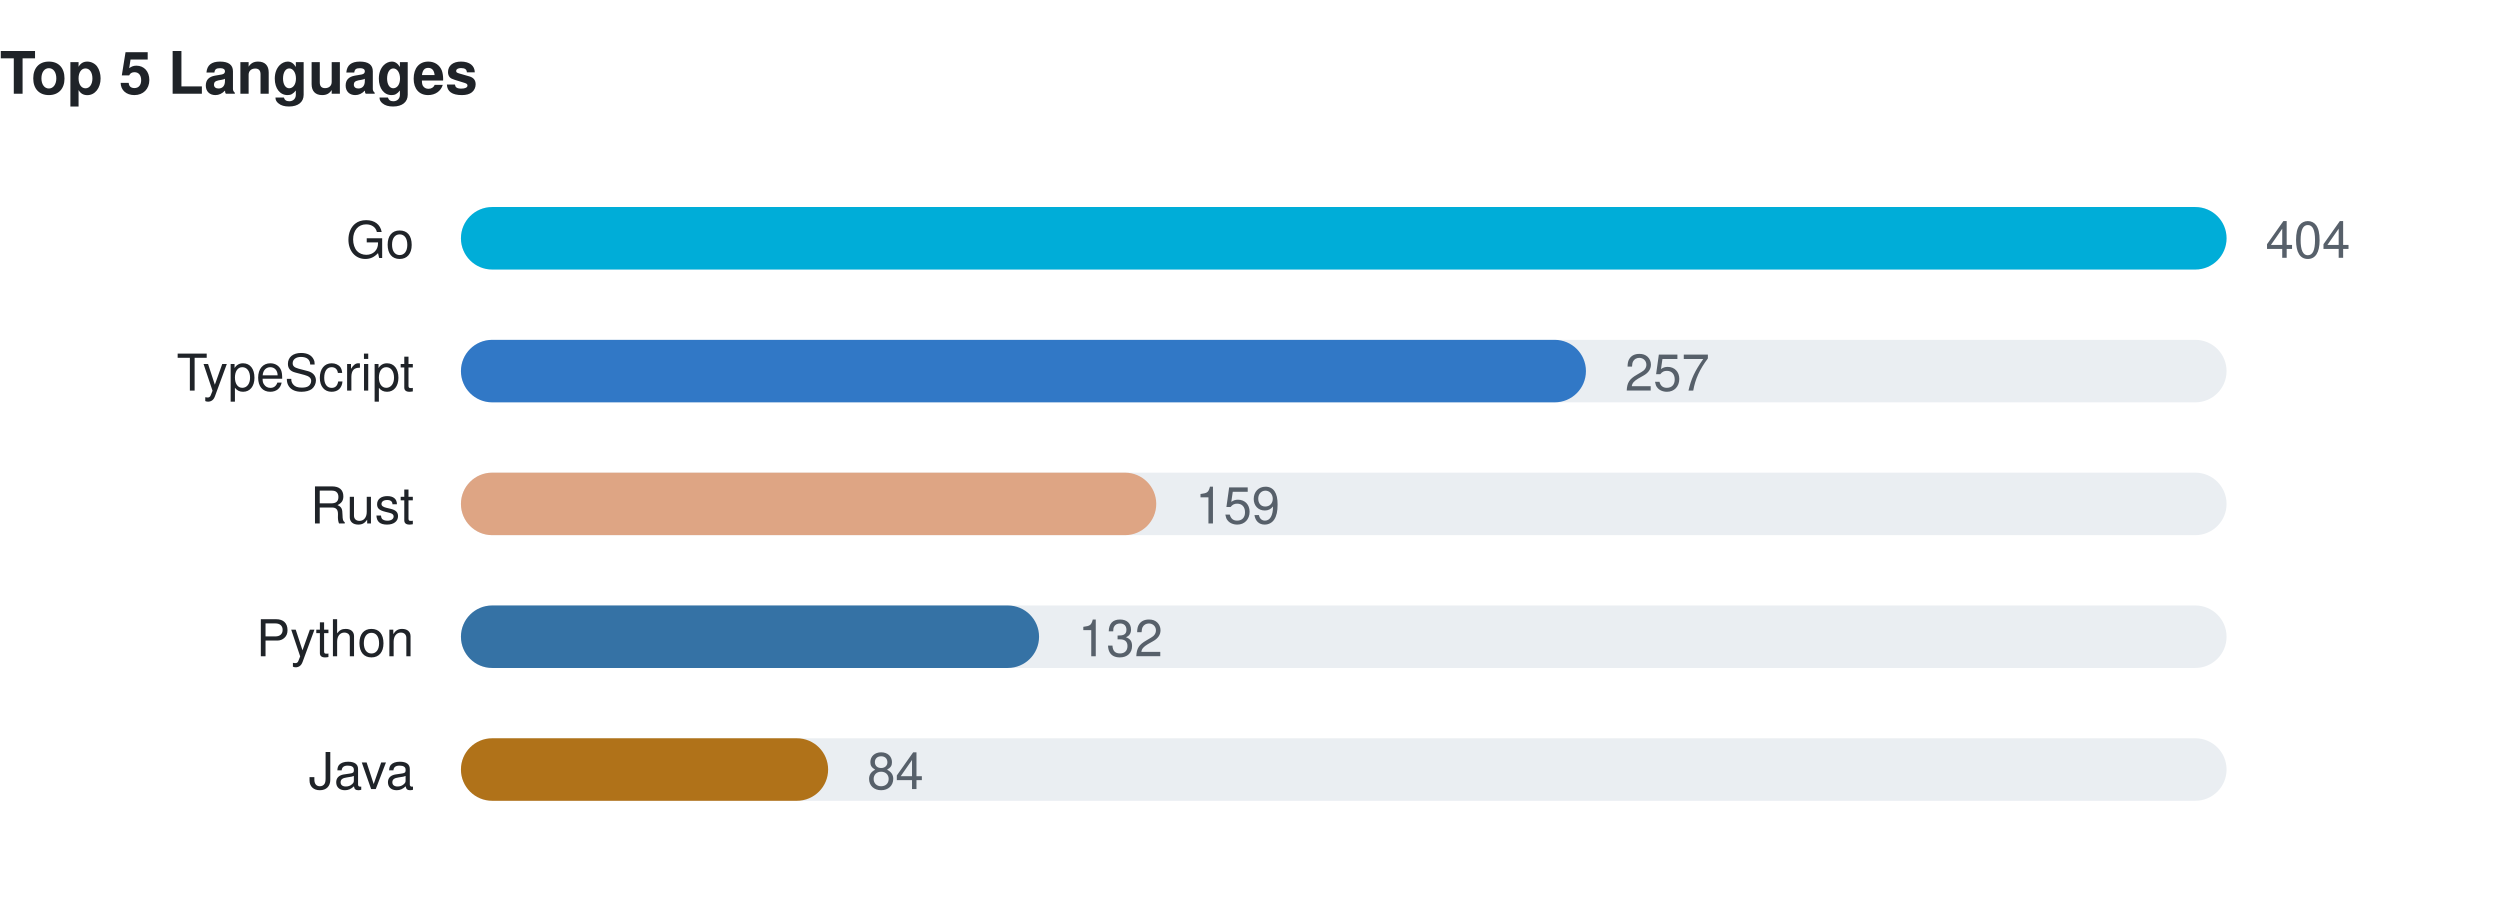
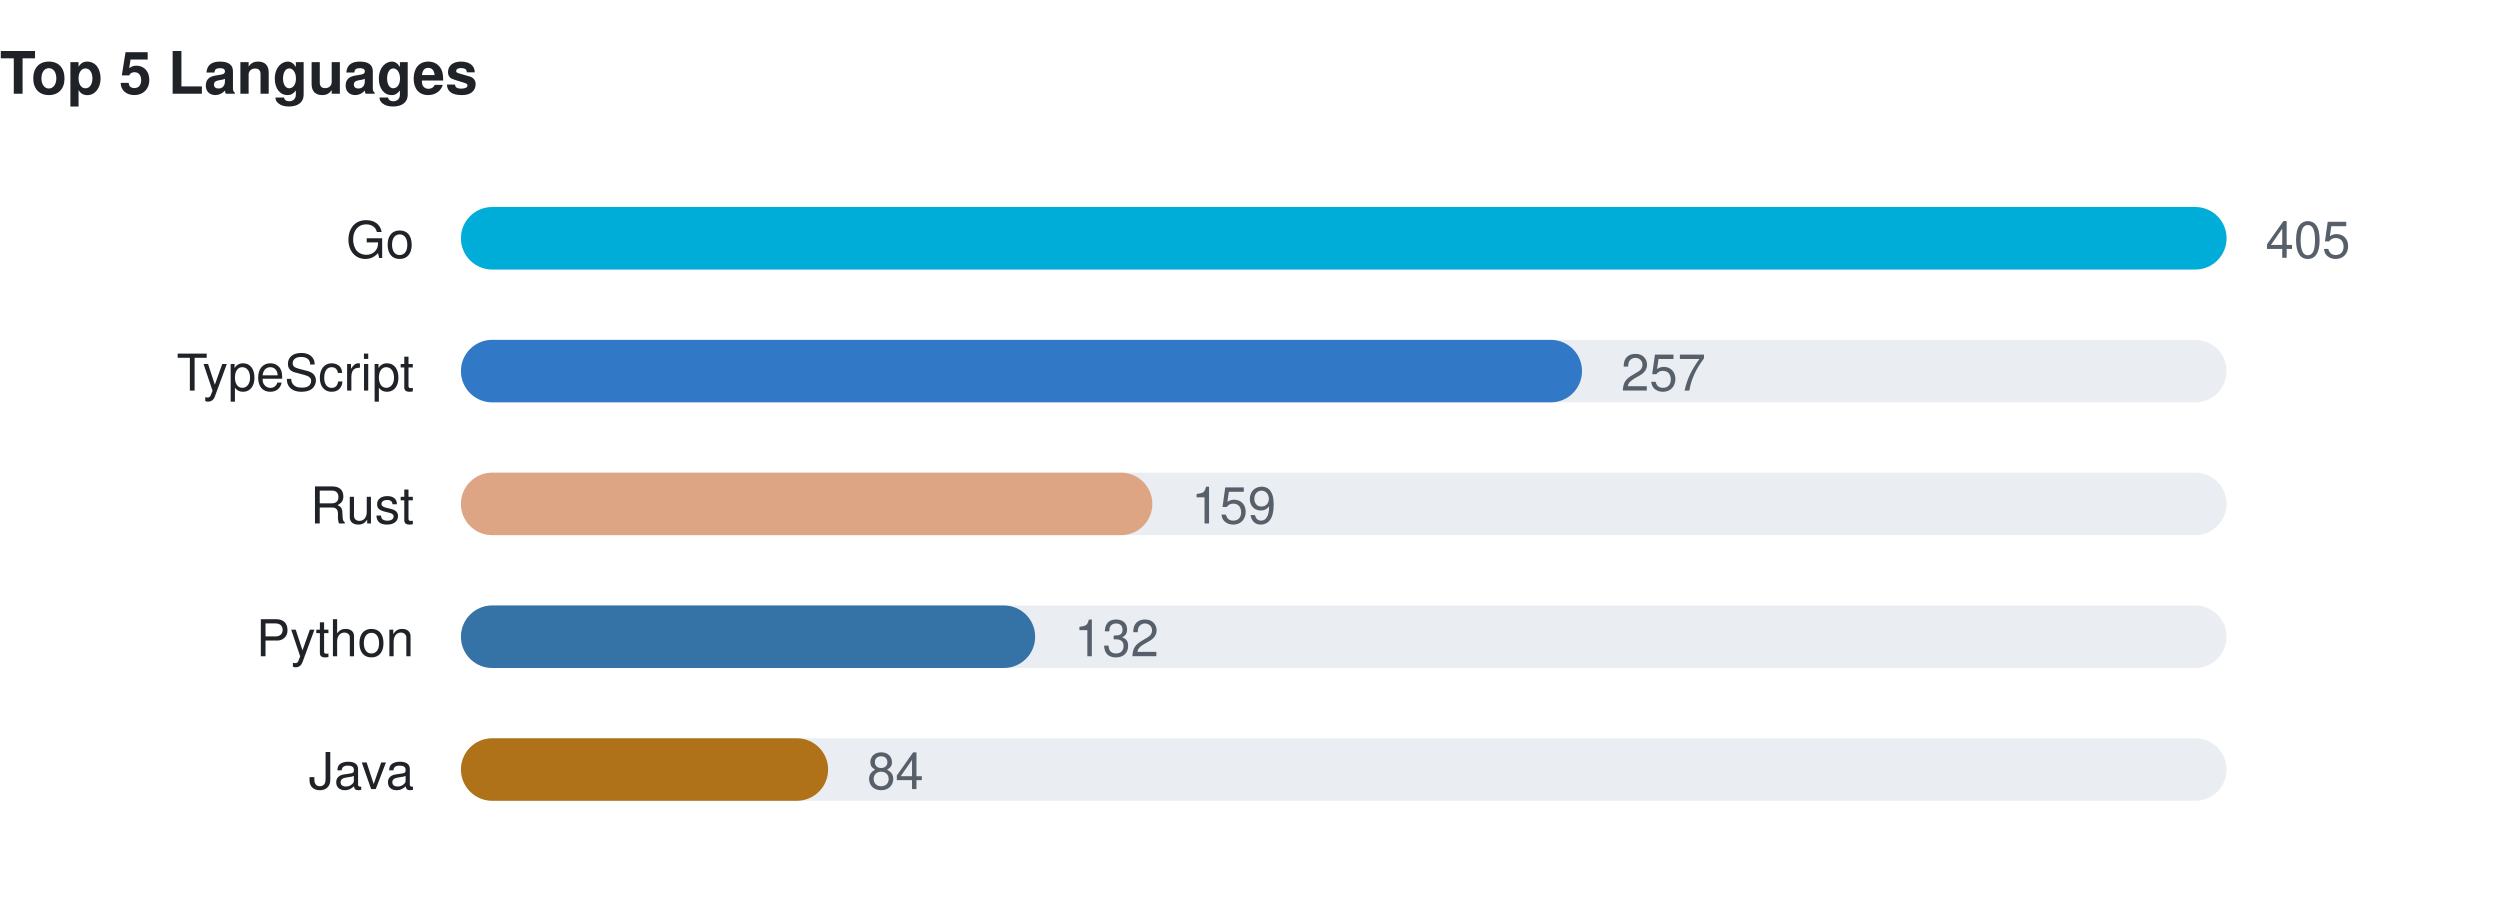
- <svg xmlns="http://www.w3.org/2000/svg" width="640" height="230" viewBox="0 0 640 230" role="img" aria-label="Top languages by solved problems: Go 404, TypeScript 257, Rust 159, Python 132, Java 84">
+ <svg xmlns="http://www.w3.org/2000/svg" width="640" height="230" viewBox="0 0 640 230" role="img" aria-label="Top languages by solved problems: Go 405, TypeScript 257, Rust 159, Python 132, Java 84">
  <style>
    text { font-family: -apple-system, BlinkMacSystemFont, "Segoe UI", Helvetica, Arial, sans-serif; }
    .title { font-size: 15px; font-weight: 600; fill: #1f2328; }
    .label { font-size: 13px; fill: #1f2328; }
    .count { font-size: 13px; fill: #57606a; }
    .track { fill: #eaeef2; }
    @media (prefers-color-scheme: dark) {
      .title { fill: #e6edf3; }
      .label { fill: #e6edf3; }
      .count { fill: #8b949e; }
      .track { fill: #30363d; }
    }
  </style>
  <text x="0" y="24" class="title">Top 5 Languages</text>
  <g transform="translate(0,44)">
    <text x="106" y="22.0" text-anchor="end" class="label">Go</text>
    <rect x="118" y="9.0" width="452" height="16" rx="8" class="track" />
    <rect x="118" y="9.0" width="452" height="16" rx="8" fill="#00ADD8" />
-     <text x="580" y="22.0" class="count">404</text>
+     <text x="580" y="22.0" class="count">405</text>
  </g>
  <g transform="translate(0,78)">
    <text x="106" y="22.0" text-anchor="end" class="label">TypeScript</text>
    <rect x="118" y="9.0" width="452" height="16" rx="8" class="track" />
-     <rect x="118" y="9.0" width="288" height="16" rx="8" fill="#3178C6" />
-     <text x="416" y="22.0" class="count">257</text>
+     <rect x="118" y="9.0" width="287" height="16" rx="8" fill="#3178C6" />
+     <text x="415" y="22.0" class="count">257</text>
  </g>
  <g transform="translate(0,112)">
    <text x="106" y="22.0" text-anchor="end" class="label">Rust</text>
    <rect x="118" y="9.0" width="452" height="16" rx="8" class="track" />
-     <rect x="118" y="9.0" width="178" height="16" rx="8" fill="#DEA584" />
-     <text x="306" y="22.0" class="count">159</text>
+     <rect x="118" y="9.0" width="177" height="16" rx="8" fill="#DEA584" />
+     <text x="305" y="22.0" class="count">159</text>
  </g>
  <g transform="translate(0,146)">
    <text x="106" y="22.0" text-anchor="end" class="label">Python</text>
    <rect x="118" y="9.0" width="452" height="16" rx="8" class="track" />
-     <rect x="118" y="9.0" width="148" height="16" rx="8" fill="#3572A5" />
-     <text x="276" y="22.0" class="count">132</text>
+     <rect x="118" y="9.0" width="147" height="16" rx="8" fill="#3572A5" />
+     <text x="275" y="22.0" class="count">132</text>
  </g>
  <g transform="translate(0,180)">
    <text x="106" y="22.0" text-anchor="end" class="label">Java</text>
    <rect x="118" y="9.0" width="452" height="16" rx="8" class="track" />
    <rect x="118" y="9.0" width="94" height="16" rx="8" fill="#B07219" />
    <text x="222" y="22.0" class="count">84</text>
  </g>
</svg>
